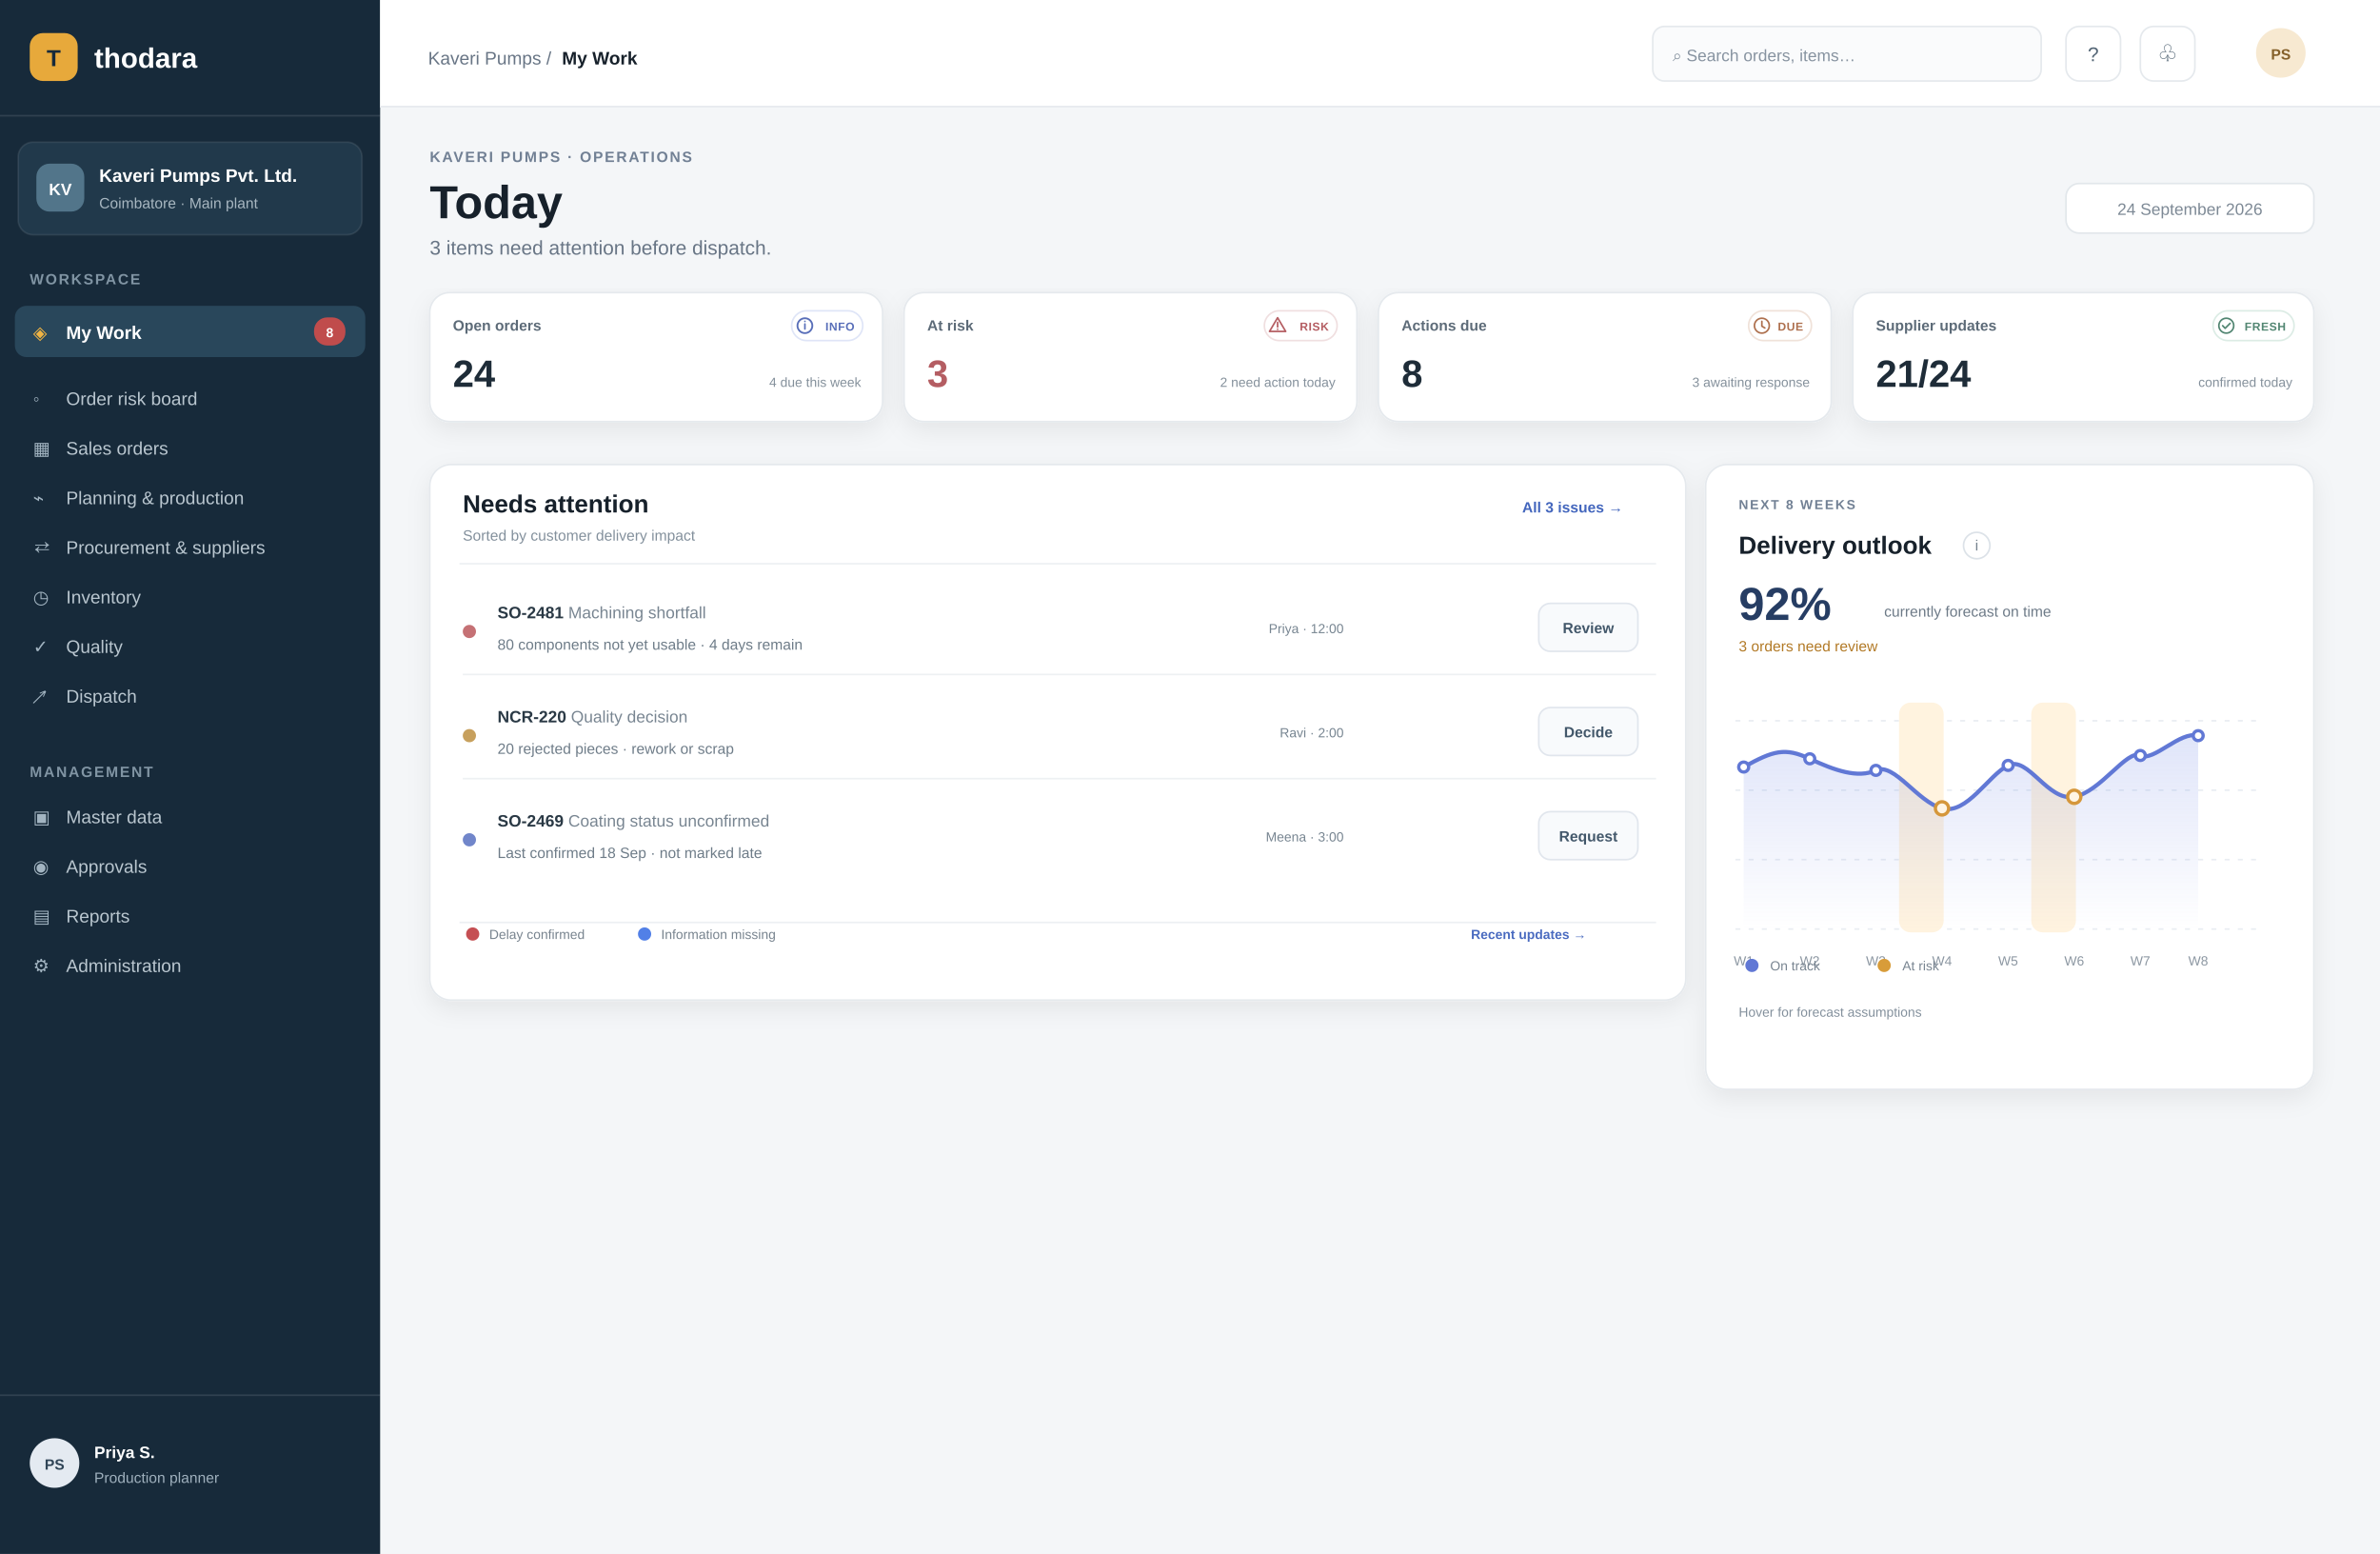
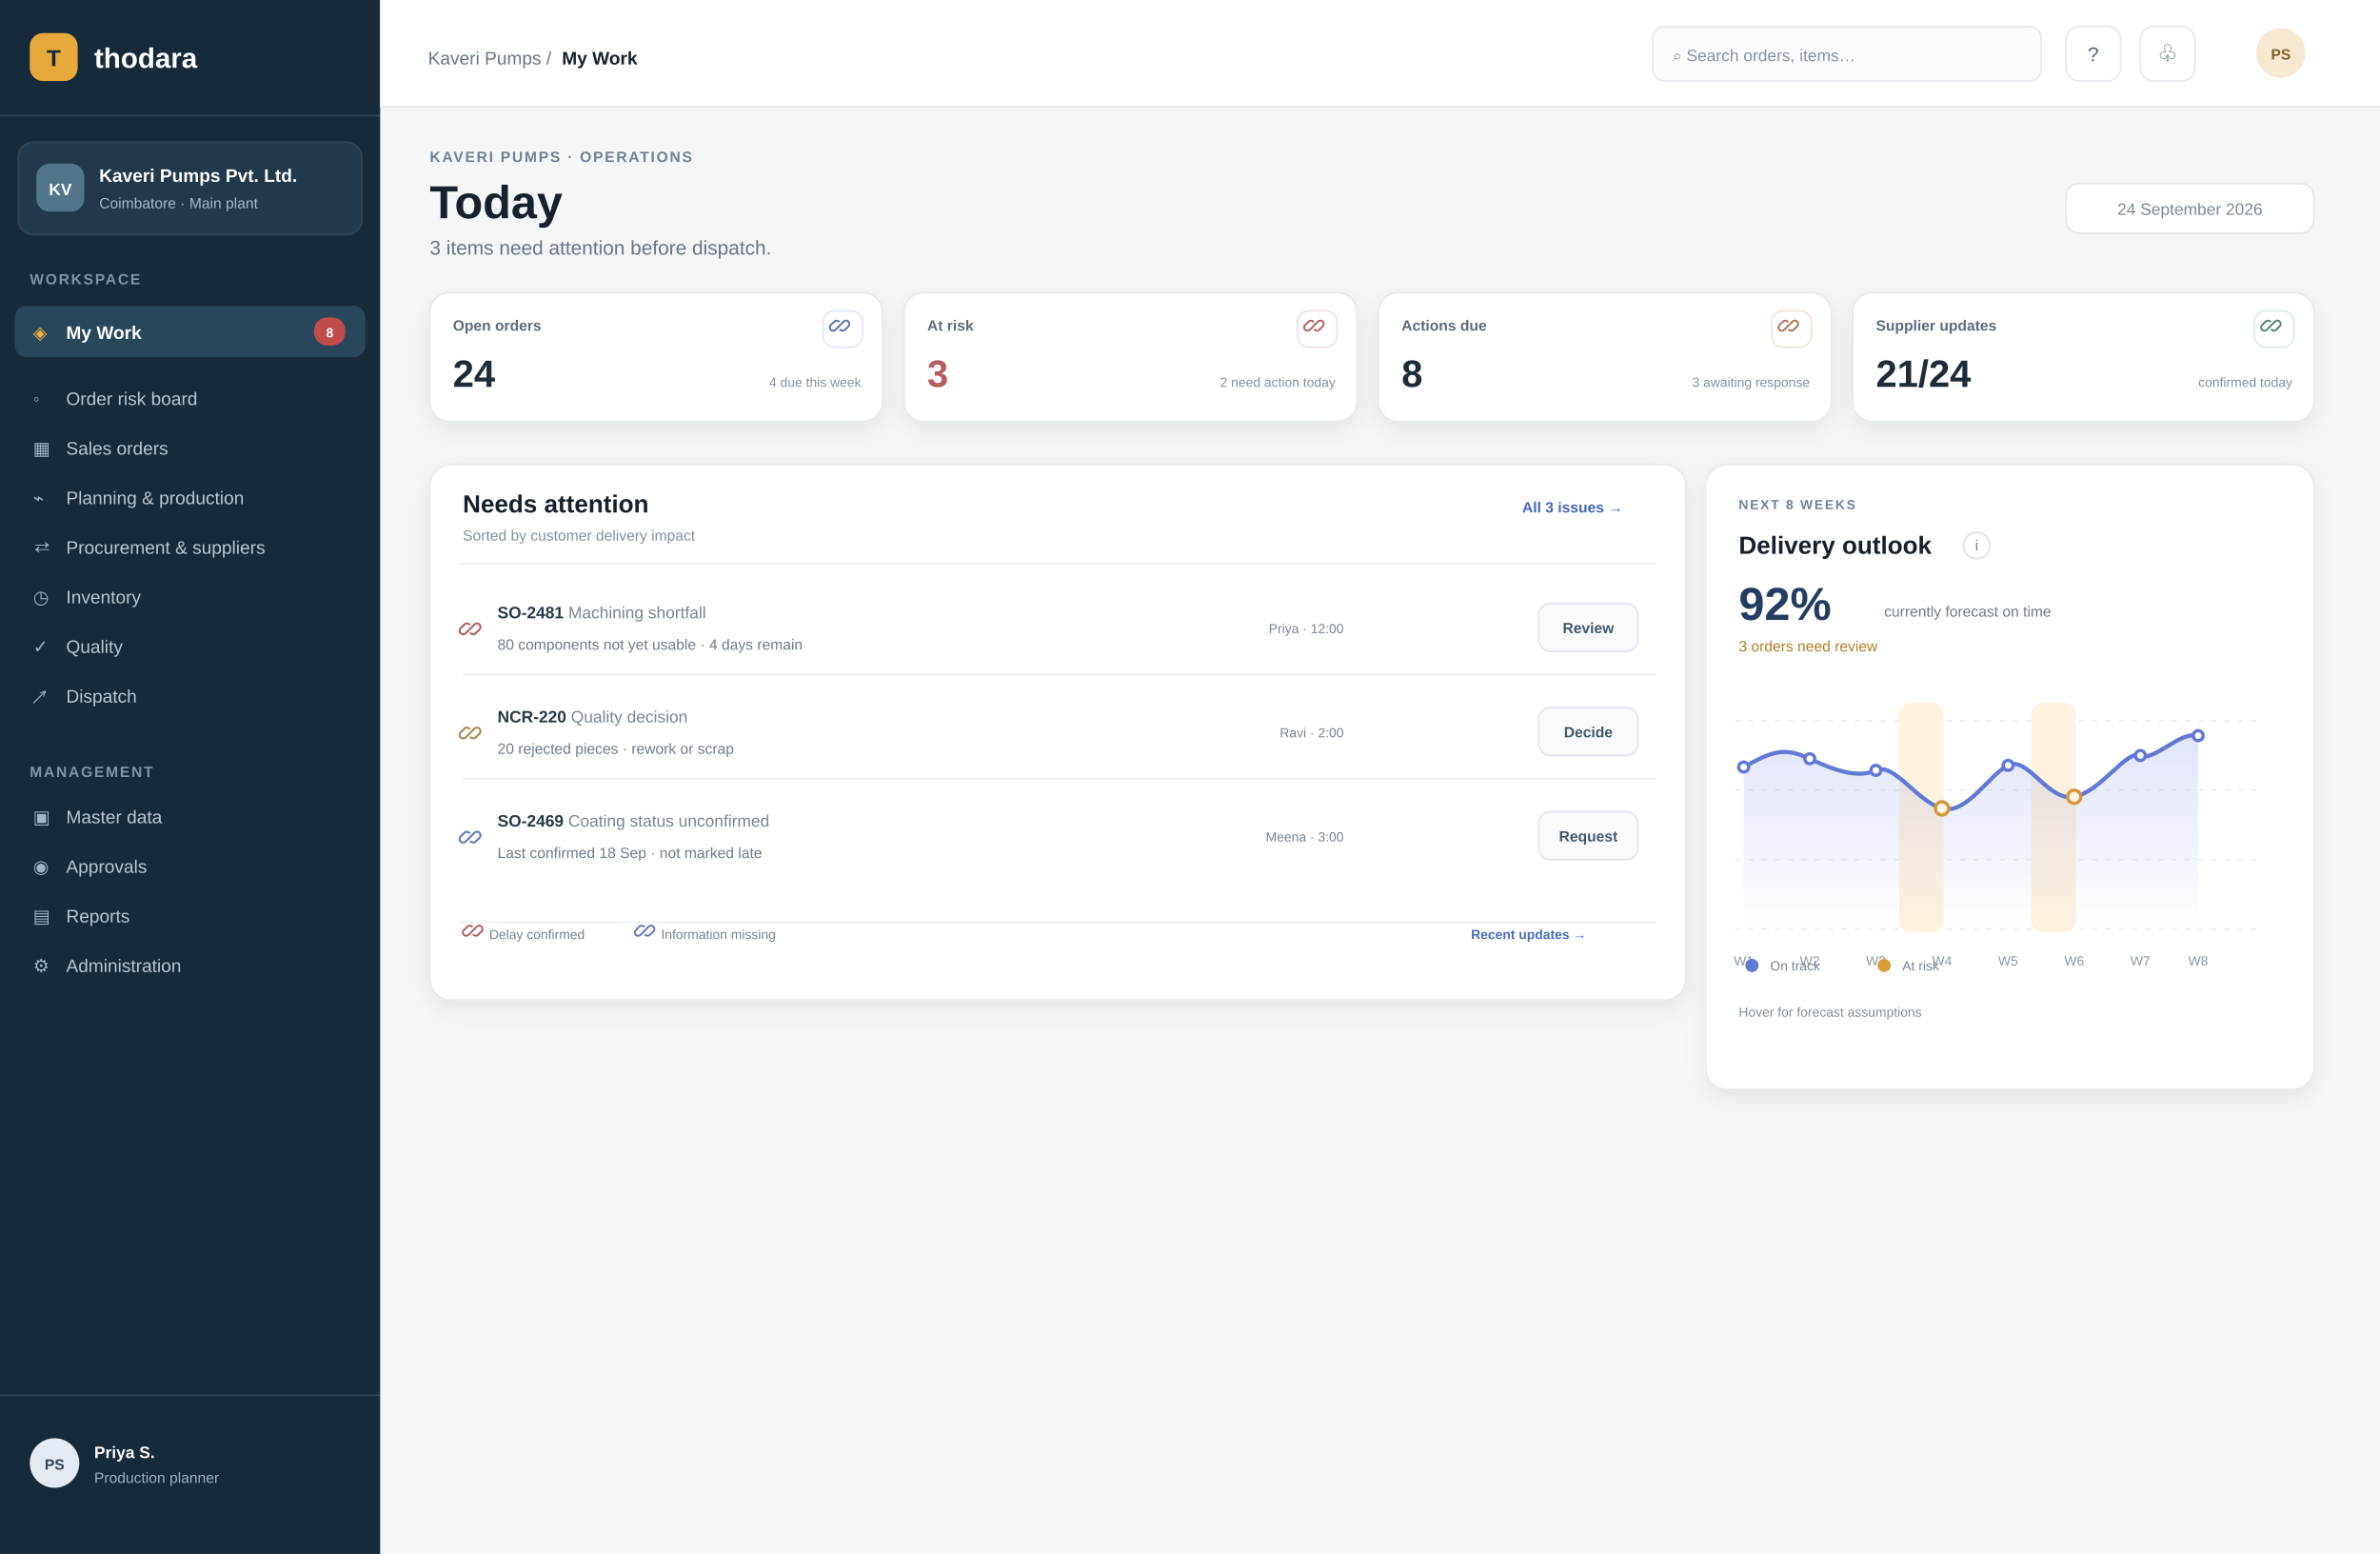
<svg xmlns="http://www.w3.org/2000/svg" width="1440" height="940" viewBox="0 0 1440 940">
  <defs>
    <filter id="shadow" x="-10%" y="-10%" width="125%" height="140%">
      <feDropShadow dx="0" dy="5" stdDeviation="7" flood-color="#182636" flood-opacity=".07" />
    </filter>
    <linearGradient id="area" x1="0" y1="0" x2="0" y2="1">
      <stop offset="0" stop-color="#647ce2" stop-opacity=".20" />
      <stop offset="1" stop-color="#647ce2" stop-opacity="0" />
    </linearGradient>
  </defs>
  <rect width="1440" height="940" fill="#f4f6f8" />
  <rect width="230" height="940" fill="#172a3a" />
  <rect x="18" y="20" width="29" height="29" rx="8" fill="#e7a93b" />
  <text x="32.5" y="40" text-anchor="middle" font-family="Arial" font-size="14" font-weight="700" fill="#172a3a">T</text>
  <text x="57" y="41" font-family="Arial" font-size="17" font-weight="700" fill="#fff">thodara</text>
  <path d="M0 70H230" stroke="#ffffff1c" />
  <rect x="11" y="86" width="208" height="56" rx="9" fill="#21394b" stroke="#ffffff16" />
  <rect x="22" y="99" width="29" height="29" rx="8" fill="#52758a" />
  <text x="36.5" y="118" text-anchor="middle" font-family="Arial" font-size="10" font-weight="700" fill="#fff">KV</text>
  <text x="60" y="110" font-family="Arial" font-size="11" font-weight="700" fill="#fff">Kaveri Pumps Pvt. Ltd.</text>
  <text x="60" y="126" font-family="Arial" font-size="9" fill="#a8b7c1">Coimbatore · Main plant</text>
  <text x="18" y="172" font-family="Arial" font-size="9" font-weight="700" letter-spacing="1" fill="#8094a3">WORKSPACE</text>
  <g font-family="Arial" font-size="11">
    <rect x="9" y="185" width="212" height="31" rx="7" fill="#29475b" />
    <text x="20" y="205" fill="#f0b443">◈</text>
    <text x="40" y="205" font-weight="700" fill="#fff">My Work</text>
    <rect x="190" y="192" width="19" height="17" rx="8" fill="#c04c4c" />
    <text x="199.5" y="204" text-anchor="middle" font-size="8" font-weight="700" fill="#fff">8</text>
    <text x="20" y="245" fill="#a2b4c1">◦</text>
    <text x="40" y="245" fill="#b9c6cf">Order risk board</text>
    <text x="20" y="275" fill="#a2b4c1">▦</text>
    <text x="40" y="275" fill="#b9c6cf">Sales orders</text>
    <text x="20" y="305" fill="#a2b4c1">⌁</text>
    <text x="40" y="305" fill="#b9c6cf">Planning &amp; production</text>
    <text x="20" y="335" fill="#a2b4c1">⇄</text>
    <text x="40" y="335" fill="#b9c6cf">Procurement &amp; suppliers</text>
    <text x="20" y="365" fill="#a2b4c1">◷</text>
    <text x="40" y="365" fill="#b9c6cf">Inventory</text>
    <text x="20" y="395" fill="#a2b4c1">✓</text>
    <text x="40" y="395" fill="#b9c6cf">Quality</text>
    <text x="20" y="425" fill="#a2b4c1">↗</text>
    <text x="40" y="425" fill="#b9c6cf">Dispatch</text>
    <text x="18" y="470" font-size="9" font-weight="700" letter-spacing="1" fill="#8094a3">MANAGEMENT</text>
    <text x="20" y="498" fill="#a2b4c1">▣</text>
    <text x="40" y="498" fill="#b9c6cf">Master data</text>
    <text x="20" y="528" fill="#a2b4c1">◉</text>
    <text x="40" y="528" fill="#b9c6cf">Approvals</text>
    <text x="20" y="558" fill="#a2b4c1">▤</text>
    <text x="40" y="558" fill="#b9c6cf">Reports</text>
    <text x="20" y="588" fill="#a2b4c1">⚙</text>
    <text x="40" y="588" fill="#b9c6cf">Administration</text>
  </g>
  <path d="M0 844H230" stroke="#ffffff1c" />
  <circle cx="33" cy="885" r="15" fill="#e4eaf1" />
  <text x="33" y="889" text-anchor="middle" font-family="Arial" font-size="9" font-weight="700" fill="#304557">PS</text>
  <text x="57" y="882" font-family="Arial" font-size="10" font-weight="700" fill="#fff">Priya S.</text>
  <text x="57" y="897" font-family="Arial" font-size="9" fill="#9eafbc">Production planner</text>
  <rect x="230" y="0" width="1210" height="65" fill="#fff" />
  <path d="M230 64.5H1440" stroke="#e5e9ed" />
  <text x="259" y="39" font-family="Arial" font-size="11" fill="#687585">Kaveri Pumps /</text>
  <text x="340" y="39" font-family="Arial" font-size="11" font-weight="700" fill="#17212b">My Work</text>
  <rect x="1000" y="16" width="235" height="33" rx="7" fill="#fafbfc" stroke="#e5e9ed" />
  <text x="1012" y="37" font-family="Arial" font-size="10" fill="#8793a0">⌕ Search orders, items…</text>
  <rect x="1250" y="16" width="33" height="33" rx="8" fill="#fff" stroke="#e5e9ed" />
  <text x="1266.5" y="37" text-anchor="middle" font-family="Arial" font-size="12" fill="#536575">?</text>
  <rect x="1295" y="16" width="33" height="33" rx="8" fill="#fff" stroke="#e5e9ed" />
  <text x="1311.5" y="37" text-anchor="middle" font-family="Arial" font-size="14" fill="#536575">♧</text>
  <circle cx="1380" cy="32" r="15" fill="#f7e9d1" />
  <text x="1380" y="36" text-anchor="middle" font-family="Arial" font-size="9" font-weight="700" fill="#85602a">PS</text>
  <text x="260" y="98" font-family="Arial" font-size="9" font-weight="700" letter-spacing="1" fill="#718094">KAVERI PUMPS · OPERATIONS</text>
  <text x="260" y="132" font-family="Arial" font-size="28" font-weight="700" fill="#17212b">Today</text>
  <text x="260" y="154" font-family="Arial" font-size="12" fill="#687585">3 items need attention before dispatch.</text>
  <rect x="1250" y="111" width="150" height="30" rx="8" fill="#fff" stroke="#e2e7eb" />
  <text x="1325" y="130" text-anchor="middle" font-family="Arial" font-size="10" fill="#7d8995">24 September 2026</text>
  <g filter="url(#shadow)">
    <rect x="260" y="177" width="274" height="78" rx="12" fill="#fff" stroke="#e5e9ed" />
  </g>
  <g font-family="Arial">
    <text x="274" y="200" font-size="9" font-weight="700" fill="#5d6b78">Open orders</text>
-     <rect x="479" y="188" width="43" height="18" rx="9" fill="#fff" stroke="#dfe5f7" />
-     <text x="517" y="200" text-anchor="end" font-size="7" font-weight="700" letter-spacing=".3" fill="#596fb9">INFO</text>
-     <circle cx="487" cy="197" r="4.5" fill="none" stroke="#596fb9" stroke-width="1.1" />
-     <path d="M487 196v3M487 194.4h.01" stroke="#596fb9" stroke-width="1" stroke-linecap="round" />
+     <rect x="498" y="188" width="24" height="22" rx="7" fill="#fff" stroke="#dfe5f7" />
+     <path d="M6.1 9.9 4.5 11.5a2.7 2.7 0 0 1-3.8-3.8l3-3a2.7 2.7 0 0 1 3.8 0M9.9 6.1l1.6-1.6a2.7 2.7 0 0 1 3.8 3.8l-3 3a2.7 2.7 0 0 1-3.8 0M5.8 10.2l4.4-4.4" transform="translate(502 191) scale(.75)" fill="none" stroke="#596fb9" stroke-width="1.5" stroke-linecap="round" stroke-linejoin="round" />
    <text x="274" y="234" font-size="23" font-weight="700" fill="#1e2c38">24</text>
    <text x="521" y="234" text-anchor="end" font-size="8" fill="#84909b">4 due this week</text>
  </g>
  <g filter="url(#shadow)">
    <rect x="547" y="177" width="274" height="78" rx="12" fill="#fff" stroke="#e5e9ed" />
  </g>
  <g font-family="Arial">
    <text x="561" y="200" font-size="9" font-weight="700" fill="#5d6b78">At risk</text>
-     <rect x="765" y="188" width="44" height="18" rx="9" fill="#fff" stroke="#f0dfe0" />
-     <text x="804" y="200" text-anchor="end" font-size="7" font-weight="700" letter-spacing=".3" fill="#b45d62">RISK</text>
-     <path d="M773 192.2L777.9 200.5H768.1Z" fill="none" stroke="#b45d62" stroke-width="1" stroke-linejoin="round" />
-     <path d="M773 195v2.8M773 199.2h.01" stroke="#b45d62" stroke-width="1" stroke-linecap="round" />
+     <rect x="785" y="188" width="24" height="22" rx="7" fill="#fff" stroke="#f0dfe0" />
+     <path d="M6.1 9.9 4.5 11.5a2.7 2.7 0 0 1-3.8-3.8l3-3a2.7 2.7 0 0 1 3.8 0M9.9 6.1l1.6-1.6a2.7 2.7 0 0 1 3.8 3.8l-3 3a2.7 2.7 0 0 1-3.8 0M5.8 10.2l4.4-4.4" transform="translate(789 191) scale(.75)" fill="none" stroke="#b45d62" stroke-width="1.5" stroke-linecap="round" stroke-linejoin="round" />
    <text x="561" y="234" font-size="23" font-weight="700" fill="#b45d62">3</text>
    <text x="808" y="234" text-anchor="end" font-size="8" fill="#84909b">2 need action today</text>
  </g>
  <g filter="url(#shadow)">
    <rect x="834" y="177" width="274" height="78" rx="12" fill="#fff" stroke="#e5e9ed" />
  </g>
  <g font-family="Arial">
    <text x="848" y="200" font-size="9" font-weight="700" fill="#5d6b78">Actions due</text>
-     <rect x="1058" y="188" width="38" height="18" rx="9" fill="#fff" stroke="#f0e2d9" />
-     <text x="1091" y="200" text-anchor="end" font-size="7" font-weight="700" letter-spacing=".3" fill="#ae704e">DUE</text>
-     <circle cx="1066" cy="197" r="4.5" fill="none" stroke="#ae704e" stroke-width="1" />
-     <path d="M1066 194.4v2.9l1.8 1.1" fill="none" stroke="#ae704e" stroke-width="1" stroke-linecap="round" />
+     <rect x="1072" y="188" width="24" height="22" rx="7" fill="#fff" stroke="#f0e2d9" />
+     <path d="M6.1 9.9 4.5 11.5a2.7 2.7 0 0 1-3.8-3.8l3-3a2.7 2.7 0 0 1 3.8 0M9.9 6.1l1.6-1.6a2.7 2.7 0 0 1 3.8 3.8l-3 3a2.7 2.7 0 0 1-3.8 0M5.8 10.2l4.4-4.4" transform="translate(1076 191) scale(.75)" fill="none" stroke="#ae704e" stroke-width="1.5" stroke-linecap="round" stroke-linejoin="round" />
    <text x="848" y="234" font-size="23" font-weight="700" fill="#1e2c38">8</text>
    <text x="1095" y="234" text-anchor="end" font-size="8" fill="#84909b">3 awaiting response</text>
  </g>
  <g filter="url(#shadow)">
    <rect x="1121" y="177" width="279" height="78" rx="12" fill="#fff" stroke="#e5e9ed" />
  </g>
  <g font-family="Arial">
    <text x="1135" y="200" font-size="9" font-weight="700" fill="#5d6b78">Supplier updates</text>
-     <rect x="1339" y="188" width="49" height="18" rx="9" fill="#fff" stroke="#dcece5" />
-     <text x="1383" y="200" text-anchor="end" font-size="7" font-weight="700" letter-spacing=".3" fill="#528672">FRESH</text>
-     <circle cx="1347" cy="197" r="4.5" fill="none" stroke="#528672" stroke-width="1" />
-     <path d="m1344.8 197 1.5 1.6 3-3" fill="none" stroke="#528672" stroke-width="1" stroke-linecap="round" stroke-linejoin="round" />
+     <rect x="1364" y="188" width="24" height="22" rx="7" fill="#fff" stroke="#dcece5" />
+     <path d="M6.1 9.9 4.5 11.5a2.7 2.7 0 0 1-3.8-3.8l3-3a2.7 2.7 0 0 1 3.8 0M9.9 6.1l1.6-1.6a2.7 2.7 0 0 1 3.8 3.8l-3 3a2.7 2.7 0 0 1-3.8 0M5.8 10.2l4.4-4.4" transform="translate(1368 191) scale(.75)" fill="none" stroke="#528672" stroke-width="1.5" stroke-linecap="round" stroke-linejoin="round" />
    <text x="1135" y="234" font-size="23" font-weight="700" fill="#1e2c38">21/24</text>
    <text x="1387" y="234" text-anchor="end" font-size="8" fill="#84909b">confirmed today</text>
  </g>
  <g filter="url(#shadow)" font-family="Arial">
    <rect x="260" y="281" width="760" height="324" rx="13" fill="#fff" stroke="#e5e9ed" />
    <rect x="1032" y="281" width="368" height="378" rx="13" fill="#fff" stroke="#e5e9ed" />
  </g>
  <text x="280" y="310" font-family="Arial" font-size="15" font-weight="700" fill="#17212b">Needs attention</text>
  <text x="280" y="327" font-family="Arial" font-size="9" fill="#83909c">Sorted by customer delivery impact</text>
  <text x="921" y="310" font-family="Arial" font-size="9" font-weight="700" fill="#4366bd">All 3 issues →</text>
  <path d="M278 341H1002" stroke="#edf0f3" />
  <g font-family="Arial">
-     <circle cx="284" cy="382" r="4" fill="#c57175" />
+     <path d="M6.1 9.9 4.5 11.5a2.7 2.7 0 0 1-3.8-3.8l3-3a2.7 2.7 0 0 1 3.8 0M9.9 6.1l1.6-1.6a2.7 2.7 0 0 1 3.8 3.8l-3 3a2.7 2.7 0 0 1-3.8 0M5.8 10.2l4.4-4.4" transform="translate(278 374) scale(.8)" fill="none" stroke="#b45d62" stroke-width="1.5" stroke-linecap="round" stroke-linejoin="round" />
    <text x="301" y="374" font-size="10" font-weight="700" fill="#2a3945">SO-2481 <tspan fill="#788591" font-weight="400">Machining shortfall</tspan>
    </text>
    <text x="301" y="393" font-size="9" fill="#6e7c88">80 components not yet usable · 4 days remain</text>
    <text x="813" y="383" text-anchor="end" font-size="8" fill="#778591">Priya · 12:00</text>
    <rect x="931" y="365" width="60" height="29" rx="7" fill="#f8fafc" stroke="#e1e6ed" />
    <text x="961" y="383" text-anchor="middle" font-size="9" font-weight="700" fill="#42576a">Review</text>
    <path d="M280 408H1002" stroke="#eef1f3" />
-     <circle cx="284" cy="445" r="4" fill="#c7a05d" />
+     <path d="M6.1 9.9 4.5 11.5a2.7 2.7 0 0 1-3.8-3.8l3-3a2.7 2.7 0 0 1 3.8 0M9.9 6.1l1.6-1.6a2.7 2.7 0 0 1 3.8 3.8l-3 3a2.7 2.7 0 0 1-3.8 0M5.8 10.2l4.4-4.4" transform="translate(278 437) scale(.8)" fill="none" stroke="#ae8551" stroke-width="1.5" stroke-linecap="round" stroke-linejoin="round" />
    <text x="301" y="437" font-size="10" font-weight="700" fill="#2a3945">NCR-220 <tspan fill="#788591" font-weight="400">Quality decision</tspan>
    </text>
    <text x="301" y="456" font-size="9" fill="#6e7c88">20 rejected pieces · rework or scrap</text>
    <text x="813" y="446" text-anchor="end" font-size="8" fill="#778591">Ravi · 2:00</text>
    <rect x="931" y="428" width="60" height="29" rx="7" fill="#f8fafc" stroke="#e1e6ed" />
    <text x="961" y="446" text-anchor="middle" font-size="9" font-weight="700" fill="#42576a">Decide</text>
    <path d="M280 471H1002" stroke="#eef1f3" />
-     <circle cx="284" cy="508" r="4" fill="#7186ca" />
+     <path d="M6.1 9.9 4.5 11.5a2.7 2.7 0 0 1-3.8-3.8l3-3a2.7 2.7 0 0 1 3.8 0M9.9 6.1l1.6-1.6a2.7 2.7 0 0 1 3.8 3.8l-3 3a2.7 2.7 0 0 1-3.8 0M5.8 10.2l4.4-4.4" transform="translate(278 500) scale(.8)" fill="none" stroke="#6178bd" stroke-width="1.5" stroke-linecap="round" stroke-linejoin="round" />
    <text x="301" y="500" font-size="10" font-weight="700" fill="#2a3945">SO-2469 <tspan fill="#788591" font-weight="400">Coating status unconfirmed</tspan>
    </text>
    <text x="301" y="519" font-size="9" fill="#6e7c88">Last confirmed 18 Sep · not marked late</text>
    <text x="813" y="509" text-anchor="end" font-size="8" fill="#778591">Meena · 3:00</text>
    <rect x="931" y="491" width="60" height="29" rx="7" fill="#f8fafc" stroke="#e1e6ed" />
    <text x="961" y="509" text-anchor="middle" font-size="9" font-weight="700" fill="#42576a">Request</text>
  </g>
  <path d="M278 558H1002" stroke="#edf0f3" />
-   <circle cx="286" cy="565" r="4" fill="#c54f53" />
+   <path d="M6.1 9.9 4.5 11.5a2.7 2.7 0 0 1-3.8-3.8l3-3a2.7 2.7 0 0 1 3.8 0M9.9 6.1l1.6-1.6a2.7 2.7 0 0 1 3.8 3.8l-3 3a2.7 2.7 0 0 1-3.8 0M5.8 10.2l4.4-4.4" transform="translate(280 557) scale(.75)" fill="none" stroke="#b45d62" stroke-width="1.5" stroke-linecap="round" stroke-linejoin="round" />
  <text x="296" y="568" font-family="Arial" font-size="8" fill="#77838e">Delay confirmed</text>
-   <circle cx="390" cy="565" r="4" fill="#5280e7" />
+   <path d="M6.1 9.9 4.5 11.5a2.7 2.7 0 0 1-3.8-3.8l3-3a2.7 2.7 0 0 1 3.8 0M9.9 6.1l1.6-1.6a2.7 2.7 0 0 1 3.8 3.8l-3 3a2.7 2.7 0 0 1-3.8 0M5.8 10.2l4.4-4.4" transform="translate(384 557) scale(.75)" fill="none" stroke="#6178bd" stroke-width="1.5" stroke-linecap="round" stroke-linejoin="round" />
  <text x="400" y="568" font-family="Arial" font-size="8" fill="#77838e">Information missing</text>
  <text x="890" y="568" font-family="Arial" font-size="8" font-weight="700" fill="#4a6bc0">Recent updates →</text>
  <text x="1052" y="308" font-family="Arial" font-size="8" font-weight="700" letter-spacing="1" fill="#718094">NEXT 8 WEEKS</text>
  <text x="1052" y="335" font-family="Arial" font-size="15" font-weight="700" fill="#17212b">Delivery outlook</text>
  <circle cx="1196" cy="330" r="8" fill="#fff" stroke="#dce2e8" />
  <text x="1196" y="333" text-anchor="middle" font-family="Arial" font-size="9" fill="#74818d">i</text>
  <text x="1052" y="375" font-family="Arial" font-size="28" font-weight="700" fill="#263d63">92%</text>
  <text x="1140" y="373" font-family="Arial" font-size="9" fill="#6d7a87">currently forecast on time</text>
  <text x="1052" y="394" font-family="Arial" font-size="9" fill="#b27a27">3 orders need review</text>
  <g transform="translate(1050 416)">
    <path d="M0 20H320M0 62H320M0 104H320M0 146H320" stroke="#e9edf2" stroke-dasharray="3 5" />
    <rect x="99" y="9" width="27" height="139" rx="7" fill="#fff3df" />
    <rect x="179" y="9" width="27" height="139" rx="7" fill="#fff3df" />
    <path d="M5 48 C23 38 30 36 45 43 S74 55 85 50 S110 69 125 73 S153 53 165 47 S189 69 205 66 S237 37 245 41 S269 26 280 29 L280 147 L5 147Z" fill="url(#area)" />
    <path d="M5 48 C23 38 30 36 45 43 S74 55 85 50 S110 69 125 73 S153 53 165 47 S189 69 205 66 S237 37 245 41 S269 26 280 29" fill="none" stroke="#6178d5" stroke-width="2.5" stroke-linecap="round" />
    <g fill="#fff" stroke="#6178d5" stroke-width="2">
      <circle cx="5" cy="48" r="3" />
      <circle cx="45" cy="43" r="3" />
      <circle cx="85" cy="50" r="3" />
      <circle cx="165" cy="47" r="3" />
      <circle cx="245" cy="41" r="3" />
      <circle cx="280" cy="29" r="3" />
    </g>
    <g fill="#fff5e4" stroke="#d5973b" stroke-width="2">
      <circle cx="125" cy="73" r="4" />
      <circle cx="205" cy="66" r="4" />
    </g>
    <g font-family="Arial" font-size="8" fill="#8b96a1" text-anchor="middle">
      <text x="5" y="168">W1</text>
      <text x="45" y="168">W2</text>
      <text x="85" y="168">W3</text>
      <text x="125" y="168">W4</text>
      <text x="165" y="168">W5</text>
      <text x="205" y="168">W6</text>
      <text x="245" y="168">W7</text>
      <text x="280" y="168">W8</text>
    </g>
  </g>
  <circle cx="1060" cy="584" r="4" fill="#6178d5" />
  <text x="1071" y="587" font-family="Arial" font-size="8" fill="#798591">On track</text>
  <circle cx="1140" cy="584" r="4" fill="#d89c39" />
  <text x="1151" y="587" font-family="Arial" font-size="8" fill="#798591">At risk</text>
  <text x="1052" y="615" font-family="Arial" font-size="8" fill="#83909c">Hover for forecast assumptions</text>
</svg>
